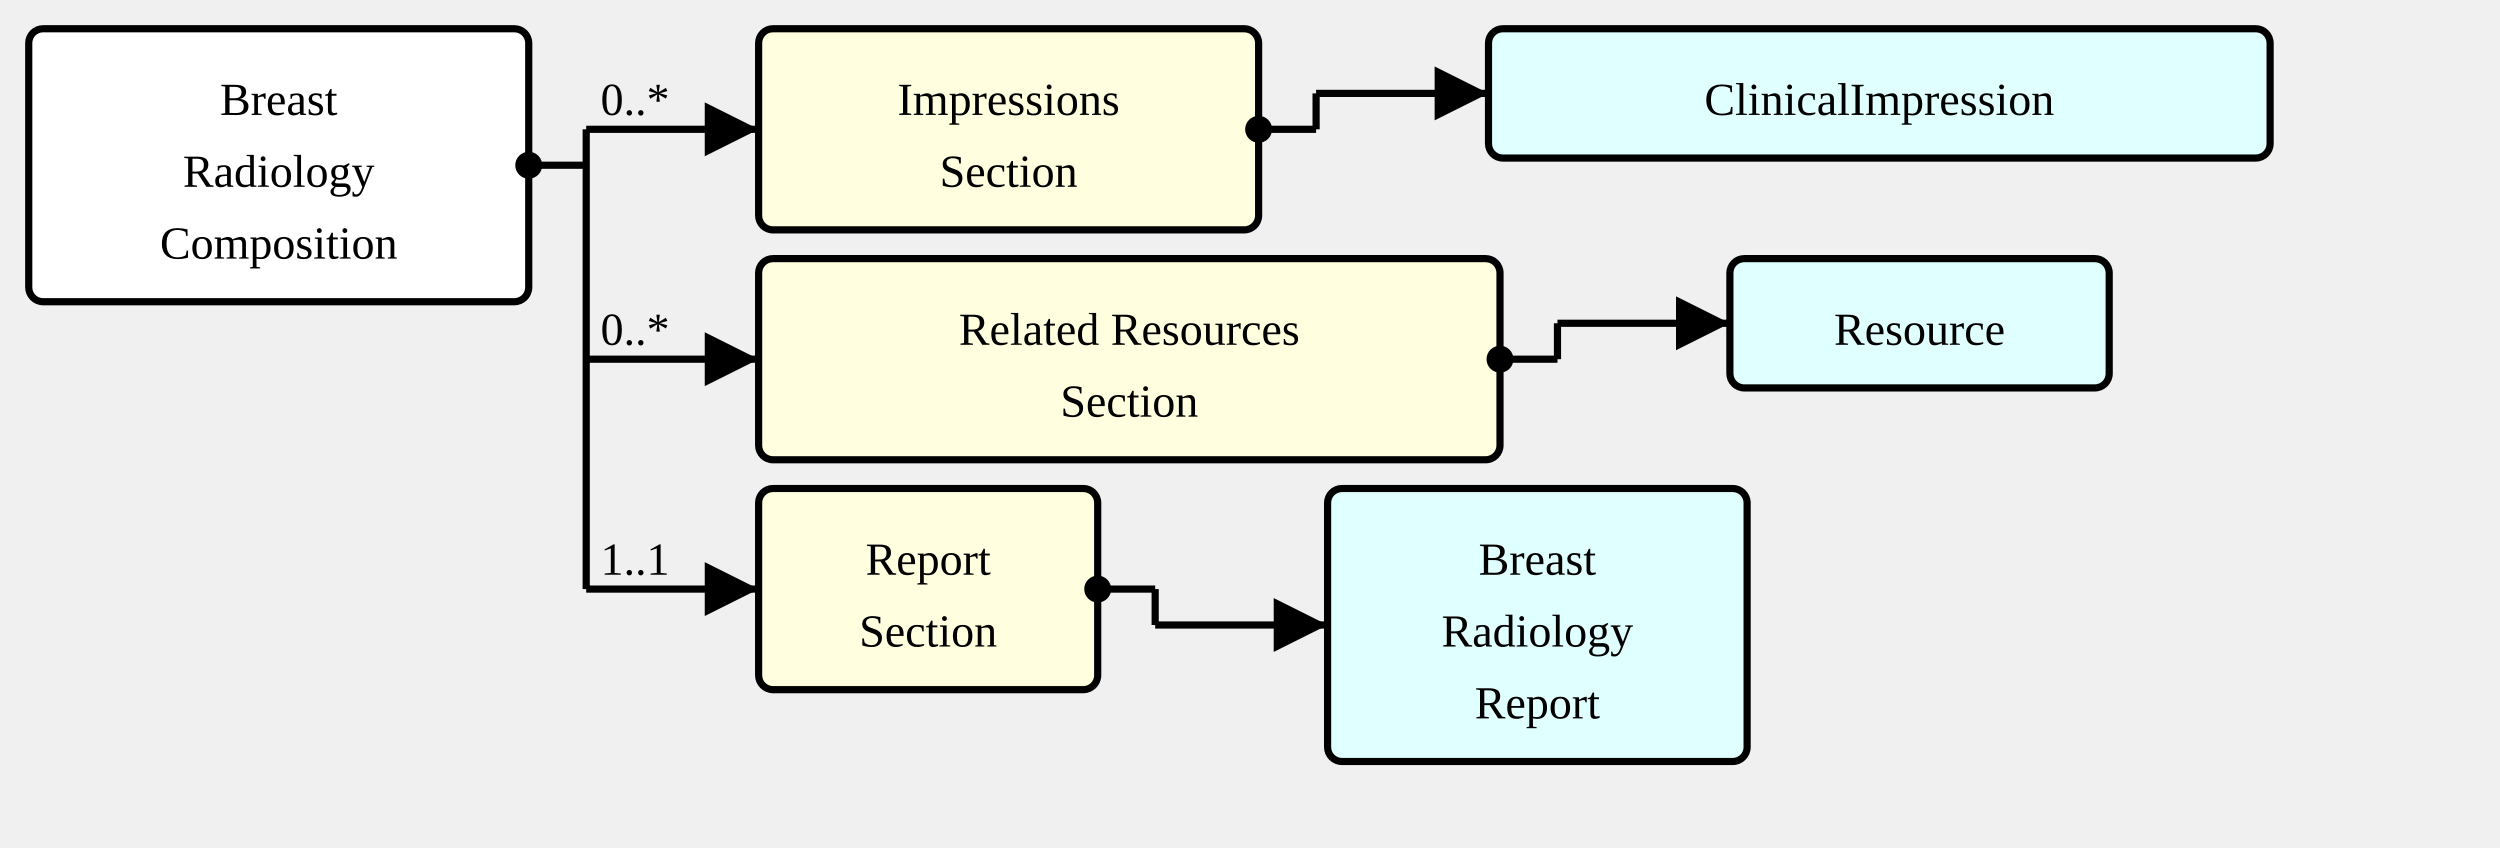
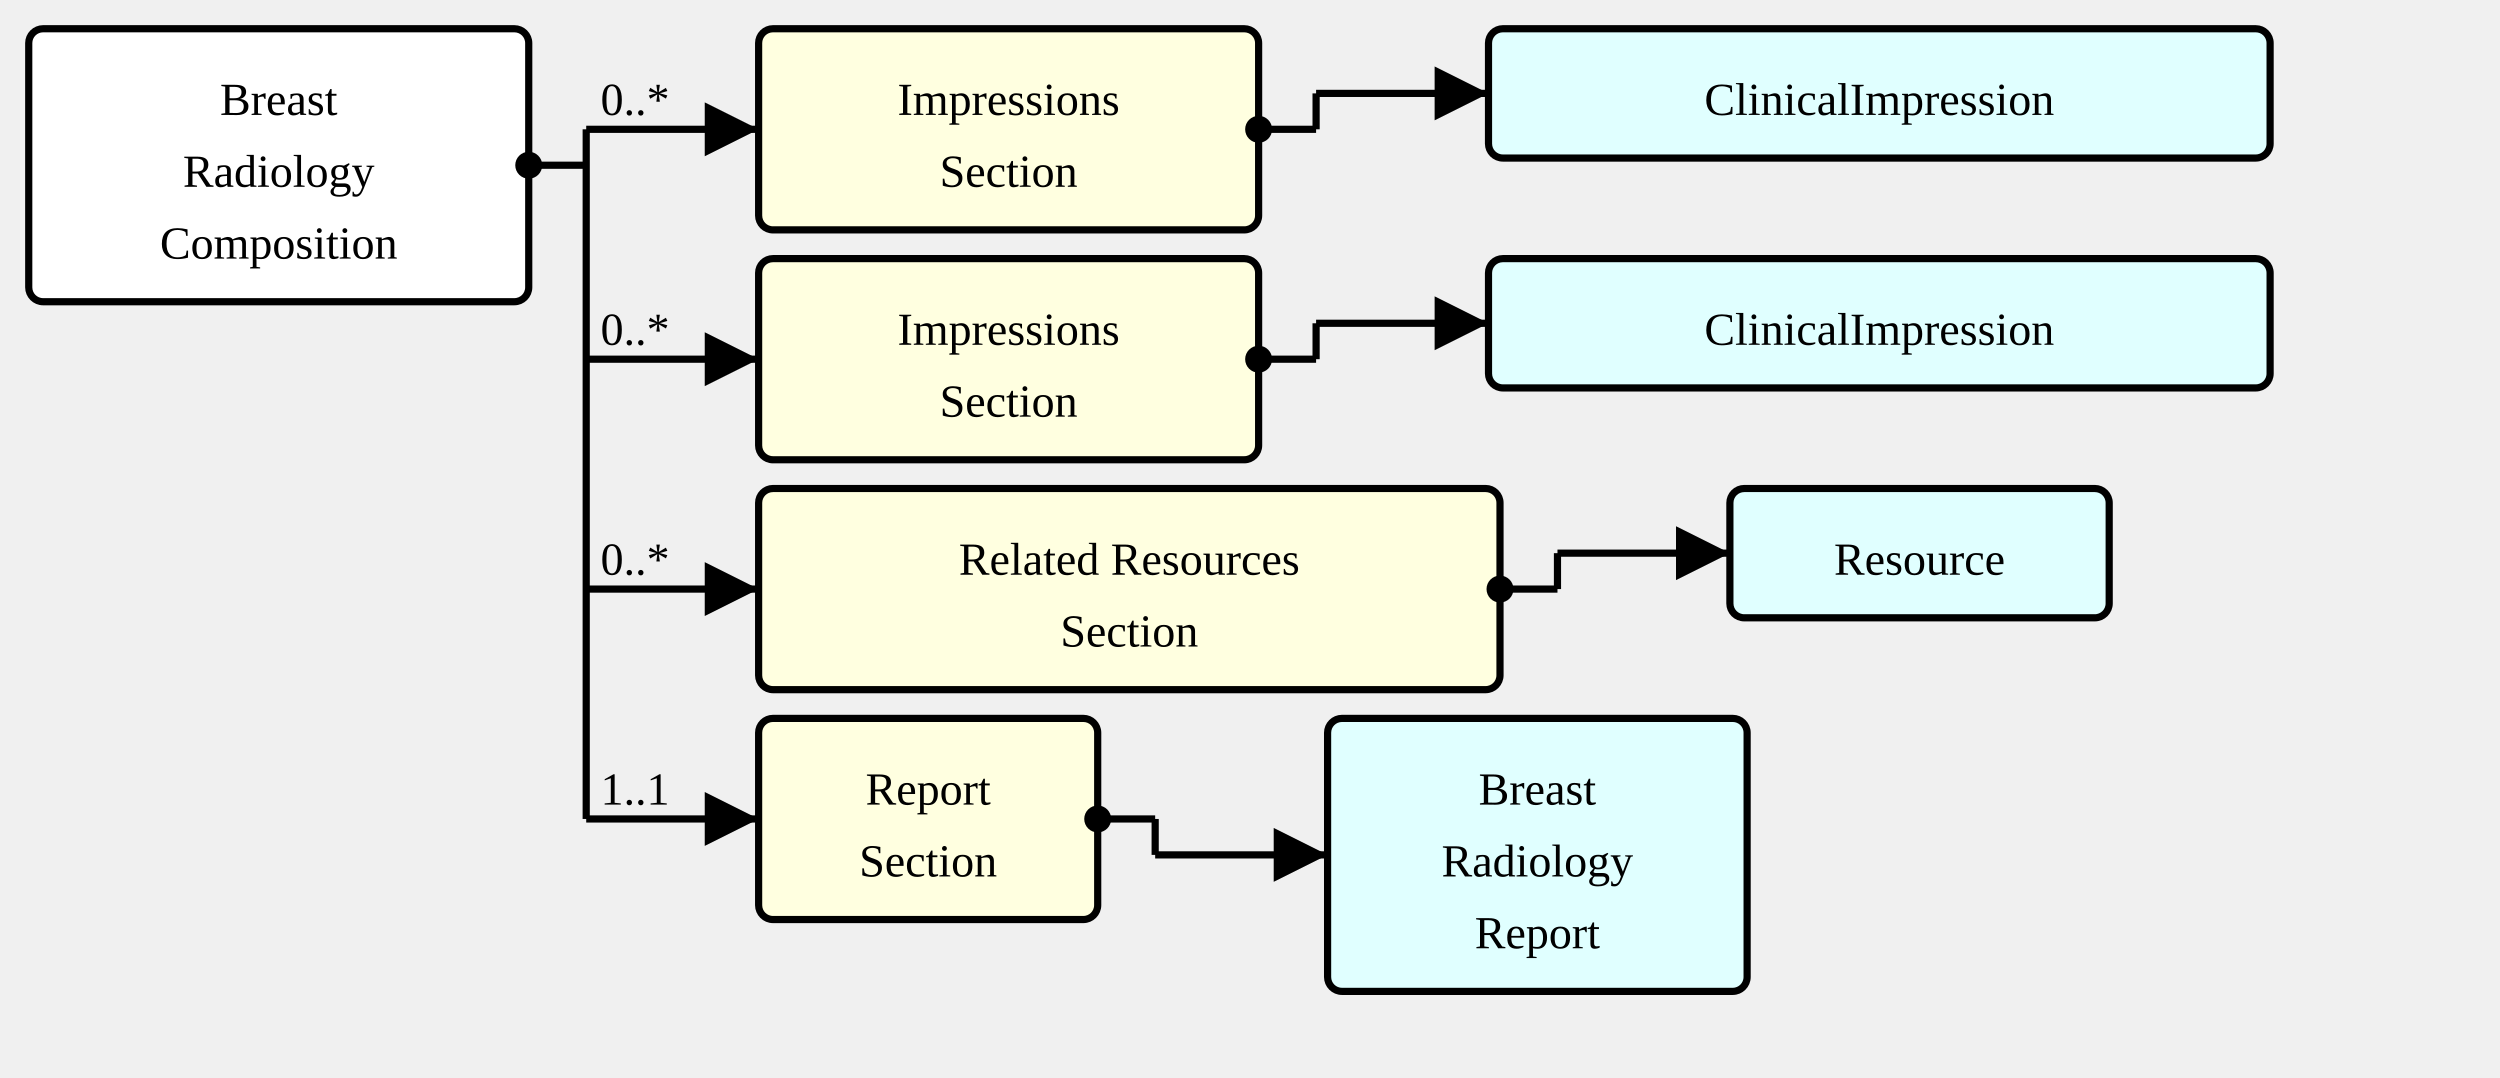
- <svg xmlns="http://www.w3.org/2000/svg" version="1.1" width="652.5" height="221.25">
+ <svg xmlns="http://www.w3.org/2000/svg" version="1.1" width="652.5" height="281.25">
  <defs>
    <marker id="arrowStart" markerWidth="3.75" markerHeight="3.75" markerUnits="px" refX="1.875" refY="1.875">
      <circle fill="Black" stroke-width="0" cx="1.875" cy="1.875" r="1.875" />
    </marker>
    <marker id="arrowEnd" markerWidth="7.5" markerHeight="7.5" markerUnits="px" refX="7.5" refY="3.75">
      <polygon fill="Black" stroke-width="0" points="0 0 7.5 3.75 0 7.5" />
    </marker>
  </defs>
  <g>
    <g transform="translate(7.5 7.5)">
      <rect fill="White" stroke="Black" stroke-width="1.875" x="0" y="0" width="130.5" height="71.25" rx="3.75" ry="3.75" />
      <text x="65.25" y="22.5" text-anchor="middle">Breast</text>
      <text x="65.25" y="41.25" text-anchor="middle">Radiology</text>
      <text x="65.25" y="60" text-anchor="middle">Composition</text>
    </g>
    <line stroke="Black" stroke-width="1.875" marker-end="url(#arrowEnd)" x1="153" y1="33.75" x2="198" y2="33.75" />
    <text x="156.75" y="30" text-anchor="left">0..*</text>
    <line stroke="Black" stroke-width="1.875" marker-end="url(#arrowEnd)" x1="153" y1="93.75" x2="198" y2="93.75" />
    <text x="156.75" y="90" text-anchor="left">0..*</text>
    <line stroke="Black" stroke-width="1.875" marker-end="url(#arrowEnd)" x1="153" y1="153.75" x2="198" y2="153.75" />
-     <text x="156.75" y="150" text-anchor="left">1..1</text>
+     <text x="156.75" y="150" text-anchor="left">0..*</text>
+     <line stroke="Black" stroke-width="1.875" marker-end="url(#arrowEnd)" x1="153" y1="213.75" x2="198" y2="213.75" />
+     <text x="156.75" y="210" text-anchor="left">1..1</text>
    <line stroke="Black" stroke-width="1.875" marker-start="url(#arrowStart)" x1="138" y1="43.125" x2="153" y2="43.125" />
-     <line stroke="Black" stroke-width="1.875" x1="153" y1="33.75" x2="153" y2="153.75" />
+     <line stroke="Black" stroke-width="1.875" x1="153" y1="33.75" x2="153" y2="213.75" />
  </g>
  <g>
    <g transform="translate(198 7.5)">
      <a href="StructureDefinition-BreastRadComposition-definitions.html#Composition.section:impressions" target="_top">
        <rect fill="LightYellow" stroke="Black" stroke-width="1.875" x="0" y="0" width="130.5" height="52.5" rx="3.75" ry="3.75" />
      </a>
      <a href="StructureDefinition-BreastRadComposition-definitions.html#Composition.section:impressions" target="_top">
        <text x="65.25" y="22.5" text-anchor="middle">Impressions</text>
      </a>
      <a href="StructureDefinition-BreastRadComposition-definitions.html#Composition.section:impressions" target="_top">
        <text x="65.25" y="41.25" text-anchor="middle">Section</text>
      </a>
    </g>
    <line stroke="Black" stroke-width="1.875" marker-end="url(#arrowEnd)" x1="343.5" y1="24.375" x2="388.5" y2="24.375" />
    <line stroke="Black" stroke-width="1.875" marker-start="url(#arrowStart)" x1="328.5" y1="33.75" x2="343.5" y2="33.75" />
    <line stroke="Black" stroke-width="1.875" x1="343.5" y1="24.375" x2="343.5" y2="33.75" />
  </g>
  <g>
    <g transform="translate(388.5 7.5)">
      <rect fill="LightCyan" stroke="Black" stroke-width="1.875" x="0" y="0" width="204" height="33.75" rx="3.75" ry="3.75" />
      <a href="http://hl7.org/fhir/StructureDefinition/ClinicalImpression" target="_top">
        <text x="102" y="22.5" text-anchor="middle">ClinicalImpression</text>
      </a>
    </g>
  </g>
  <g>
    <g transform="translate(198 67.5)">
+       <a href="StructureDefinition-BreastRadComposition-definitions.html#Composition.section:findings" target="_top">
+         <rect fill="LightYellow" stroke="Black" stroke-width="1.875" x="0" y="0" width="130.5" height="52.5" rx="3.75" ry="3.75" />
+       </a>
+       <a href="StructureDefinition-BreastRadComposition-definitions.html#Composition.section:findings" target="_top">
+         <text x="65.25" y="22.5" text-anchor="middle">Impressions</text>
+       </a>
+       <a href="StructureDefinition-BreastRadComposition-definitions.html#Composition.section:findings" target="_top">
+         <text x="65.25" y="41.25" text-anchor="middle">Section</text>
+       </a>
+     </g>
+     <line stroke="Black" stroke-width="1.875" marker-end="url(#arrowEnd)" x1="343.5" y1="84.375" x2="388.5" y2="84.375" />
+     <line stroke="Black" stroke-width="1.875" marker-start="url(#arrowStart)" x1="328.5" y1="93.75" x2="343.5" y2="93.75" />
+     <line stroke="Black" stroke-width="1.875" x1="343.5" y1="84.375" x2="343.5" y2="93.75" />
+   </g>
+   <g>
+     <g transform="translate(388.5 67.5)">
+       <rect fill="LightCyan" stroke="Black" stroke-width="1.875" x="0" y="0" width="204" height="33.75" rx="3.75" ry="3.75" />
+       <a href="http://hl7.org/fhir/StructureDefinition/ClinicalImpression" target="_top">
+         <text x="102" y="22.5" text-anchor="middle">ClinicalImpression</text>
+       </a>
+     </g>
+   </g>
+   <g>
+     <g transform="translate(198 127.5)">
      <a href="StructureDefinition-BreastRadComposition-definitions.html#Composition.section:relatedResources" target="_top">
        <rect fill="LightYellow" stroke="Black" stroke-width="1.875" x="0" y="0" width="193.5" height="52.5" rx="3.75" ry="3.75" />
      </a>
      <a href="StructureDefinition-BreastRadComposition-definitions.html#Composition.section:relatedResources" target="_top">
        <text x="96.75" y="22.5" text-anchor="middle">Related Resources</text>
      </a>
      <a href="StructureDefinition-BreastRadComposition-definitions.html#Composition.section:relatedResources" target="_top">
        <text x="96.75" y="41.25" text-anchor="middle">Section</text>
      </a>
    </g>
-     <line stroke="Black" stroke-width="1.875" marker-end="url(#arrowEnd)" x1="406.5" y1="84.375" x2="451.5" y2="84.375" />
-     <line stroke="Black" stroke-width="1.875" marker-start="url(#arrowStart)" x1="391.5" y1="93.75" x2="406.5" y2="93.75" />
-     <line stroke="Black" stroke-width="1.875" x1="406.5" y1="84.375" x2="406.5" y2="93.75" />
+     <line stroke="Black" stroke-width="1.875" marker-end="url(#arrowEnd)" x1="406.5" y1="144.375" x2="451.5" y2="144.375" />
+     <line stroke="Black" stroke-width="1.875" marker-start="url(#arrowStart)" x1="391.5" y1="153.75" x2="406.5" y2="153.75" />
+     <line stroke="Black" stroke-width="1.875" x1="406.5" y1="144.375" x2="406.5" y2="153.75" />
  </g>
  <g>
-     <g transform="translate(451.5 67.5)">
+     <g transform="translate(451.5 127.5)">
      <rect fill="LightCyan" stroke="Black" stroke-width="1.875" x="0" y="0" width="99" height="33.75" rx="3.75" ry="3.75" />
      <a href="http://hl7.org/fhir/StructureDefinition/Resource" target="_top">
        <text x="49.5" y="22.5" text-anchor="middle">Resource</text>
      </a>
    </g>
  </g>
  <g>
-     <g transform="translate(198 127.5)">
+     <g transform="translate(198 187.5)">
      <a href="StructureDefinition-BreastRadComposition-definitions.html#Composition.section:report" target="_top">
        <rect fill="LightYellow" stroke="Black" stroke-width="1.875" x="0" y="0" width="88.5" height="52.5" rx="3.75" ry="3.75" />
      </a>
      <a href="StructureDefinition-BreastRadComposition-definitions.html#Composition.section:report" target="_top">
        <text x="44.25" y="22.5" text-anchor="middle">Report</text>
      </a>
      <a href="StructureDefinition-BreastRadComposition-definitions.html#Composition.section:report" target="_top">
        <text x="44.25" y="41.25" text-anchor="middle">Section</text>
      </a>
    </g>
-     <line stroke="Black" stroke-width="1.875" marker-end="url(#arrowEnd)" x1="301.5" y1="163.125" x2="346.5" y2="163.125" />
-     <line stroke="Black" stroke-width="1.875" marker-start="url(#arrowStart)" x1="286.5" y1="153.75" x2="301.5" y2="153.75" />
-     <line stroke="Black" stroke-width="1.875" x1="301.5" y1="153.75" x2="301.5" y2="163.125" />
+     <line stroke="Black" stroke-width="1.875" marker-end="url(#arrowEnd)" x1="301.5" y1="223.125" x2="346.5" y2="223.125" />
+     <line stroke="Black" stroke-width="1.875" marker-start="url(#arrowStart)" x1="286.5" y1="213.75" x2="301.5" y2="213.75" />
+     <line stroke="Black" stroke-width="1.875" x1="301.5" y1="213.75" x2="301.5" y2="223.125" />
  </g>
  <g>
-     <g transform="translate(346.5 127.5)">
+     <g transform="translate(346.5 187.5)">
      <rect fill="LightCyan" stroke="Black" stroke-width="1.875" x="0" y="0" width="109.5" height="71.25" rx="3.75" ry="3.75" />
      <a href="./StructureDefinition-BreastRadReport.html" target="_top">
        <text x="54.75" y="22.5" text-anchor="middle">Breast</text>
      </a>
      <a href="./StructureDefinition-BreastRadReport.html" target="_top">
        <text x="54.75" y="41.25" text-anchor="middle">Radiology</text>
      </a>
      <a href="./StructureDefinition-BreastRadReport.html" target="_top">
        <text x="54.75" y="60" text-anchor="middle">Report</text>
      </a>
    </g>
  </g>
</svg>
